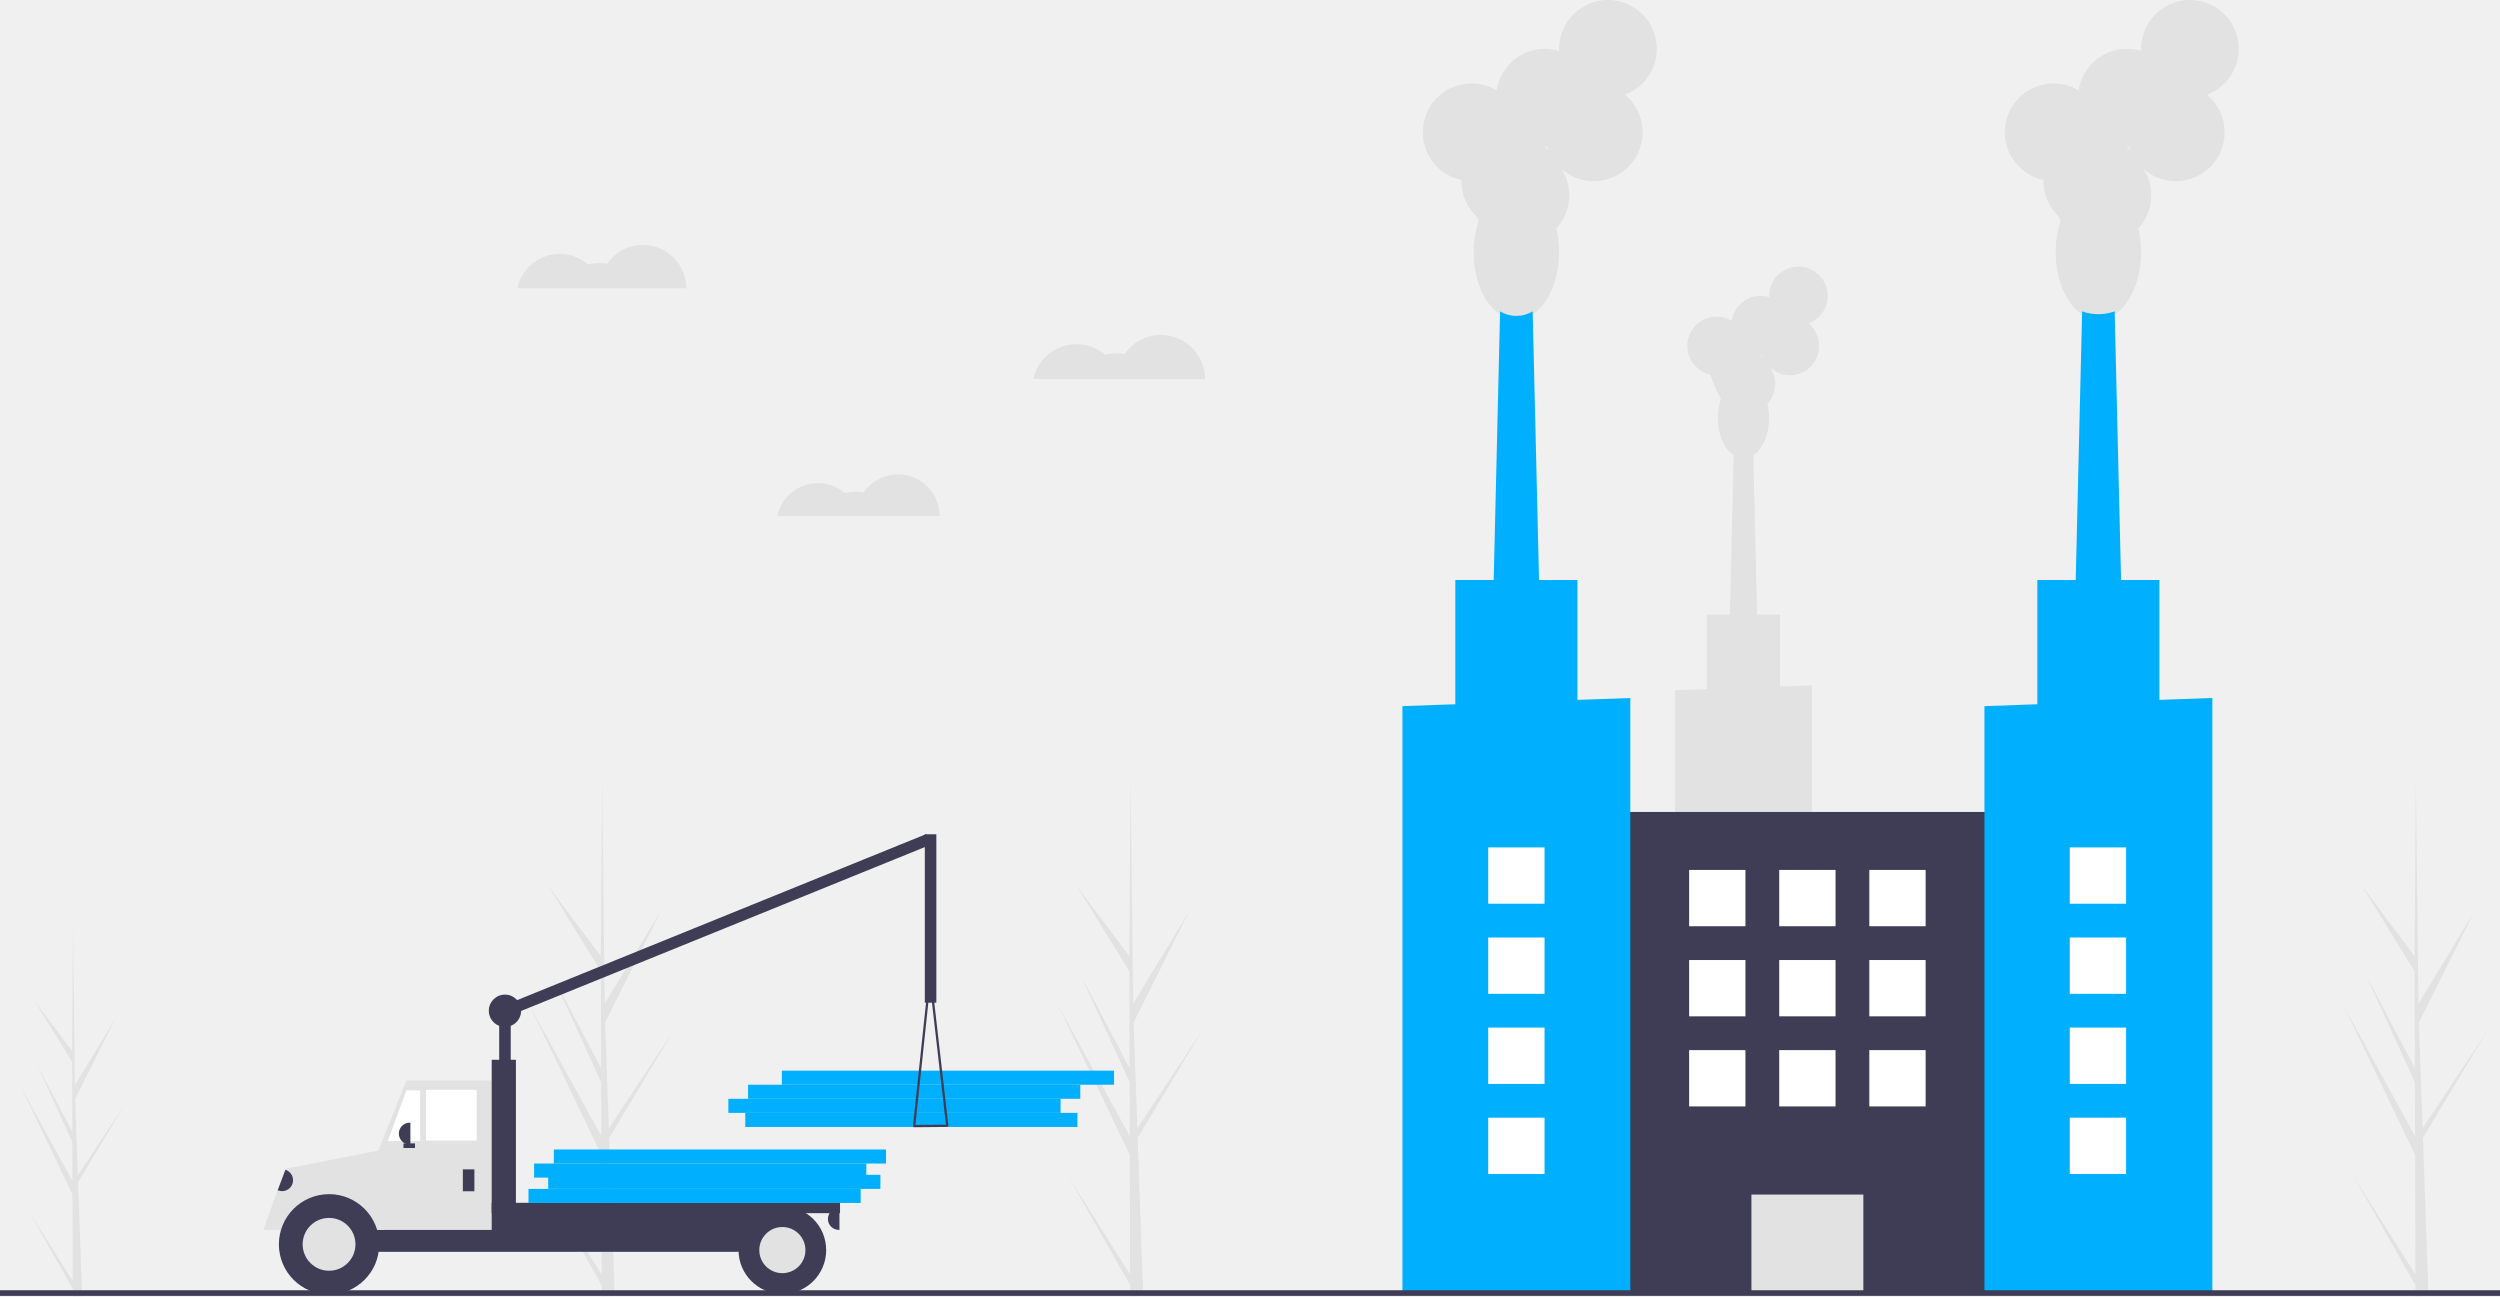
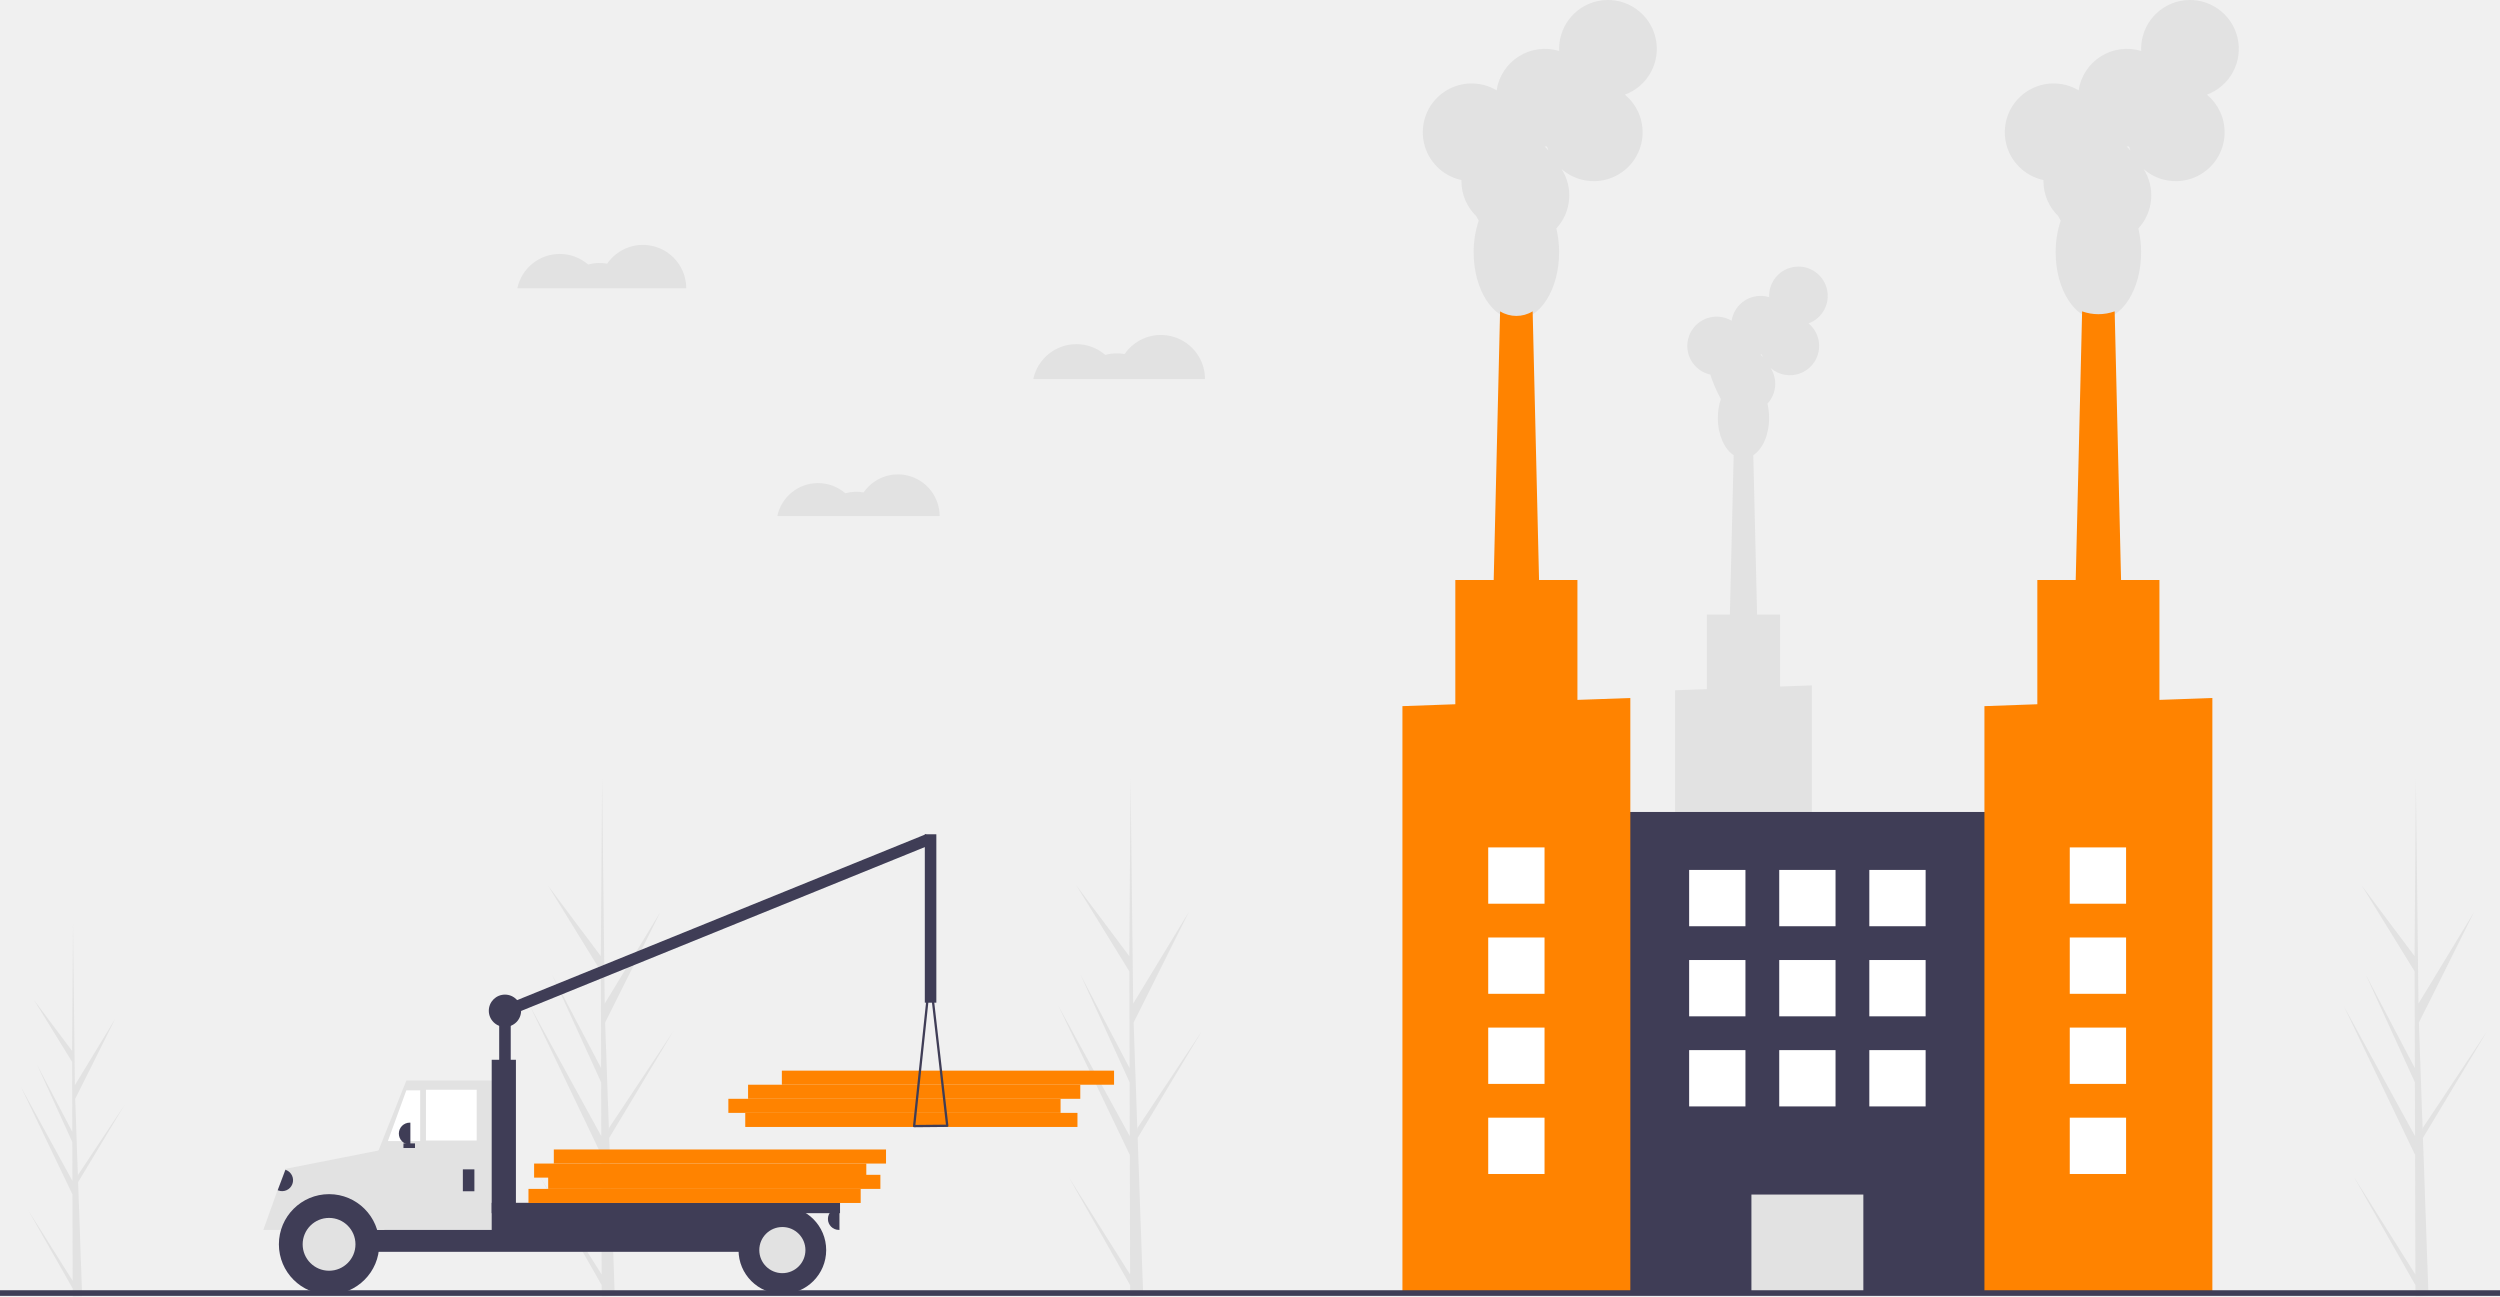
<svg xmlns="http://www.w3.org/2000/svg" id="b6c881ec-80a2-4aeb-a87c-bea63cd39014" data-name="Layer 1" width="888" height="460.526" viewBox="0 0 888 460.526">
  <path d="M369.701,672.443l-21.874-34.714,21.885,38.496.012,3.955q2.341-.027,4.634-.179l-1.784-50.812.023-.393-.04-.075-.17-4.801,22.872-38.046-22.895,34.451-.069,1.017-1.348-38.391,19.662-39.364-19.816,32.618-.922-79.573-.004-.265-.003.261-.449,62.738-18.788-25.102,18.805,30.506.087,34.362-17.433-33.187,17.443,38.239.048,19.107L344.254,577.082l25.343,52.874Z" transform="translate(-156 -219.7372)" fill="#e2e2e2" />
  <path d="M557.413,672.443,535.538,637.729,557.423,676.225l.012,3.955q2.341-.027,4.634-.179L560.285,629.189l.023-.393-.04-.075-.17-4.801L582.97,585.873l-22.895,34.451-.069,1.017-1.348-38.391,19.662-39.364-19.816,32.618-.922-79.573-.004-.265-.003.261-.449,62.738-18.788-25.102,18.805,30.506.087,34.362-17.433-33.187,17.443,38.239.048,19.107-25.323-46.208,25.343,52.874Z" transform="translate(-156 -219.7372)" fill="#e2e2e2" />
  <path d="M181.811,674.676l-15.795-25.067,15.803,27.797.008,2.856q1.69-.02,3.346-.13l-1.288-36.691.017-.284-.029-.054-.123-3.467L200.266,612.164l-16.533,24.877-.049.734-.973-27.722,14.198-28.424-14.309,23.553-.666-57.459-.003-.191-.002.188-.324,45.303-13.567-18.126,13.579,22.028.063,24.813-12.588-23.964,12.595,27.612.035,13.797L163.436,605.816l18.3,38.18Z" transform="translate(-156 -219.7372)" fill="#e2e2e2" />
  <path d="M1013.945,672.443l-21.874-34.714,21.885,38.496.012,3.955q2.341-.027,4.634-.179l-1.784-50.812.023-.393-.04-.075-.17-4.801,22.872-38.046-22.895,34.451-.069,1.017-1.348-38.391,19.662-39.364-19.816,32.618-.922-79.573-.004-.265-.003.261-.449,62.738-18.788-25.102,18.805,30.506.087,34.362-17.433-33.187,17.443,38.239.048,19.107-25.323-46.208,25.343,52.874Z" transform="translate(-156 -219.7372)" fill="#e2e2e2" />
-   <rect x="420.714" y="615.033" width="118" height="5" transform="translate(803.4279 1015.328) rotate(-180)" fill="#00b0ff" />
-   <rect x="414.714" y="610.033" width="118" height="5" transform="translate(791.4279 1005.328) rotate(-180)" fill="#00b0ff" />
-   <rect x="421.714" y="605.033" width="118" height="5" transform="translate(805.4279 995.3279) rotate(-180)" fill="#00b0ff" />
-   <rect x="433.714" y="600.033" width="118" height="5" transform="translate(829.4279 985.3279) rotate(-180)" fill="#00b0ff" />
+   <rect x="420.714" y="615.033" width="118" height="5" transform="translate(803.4279 1015.328) rotate(-180)" fill="#FF8300" />
+   <rect x="414.714" y="610.033" width="118" height="5" transform="translate(791.4279 1005.328) rotate(-180)" fill="#FF8300" />
+   <rect x="421.714" y="605.033" width="118" height="5" transform="translate(805.4279 995.3279) rotate(-180)" fill="#FF8300" />
+   <rect x="433.714" y="600.033" width="118" height="5" transform="translate(829.4279 985.3279) rotate(-180)" fill="#FF8300" />
  <rect x="333.313" y="577.937" width="4.097" height="29.088" transform="translate(514.7229 965.2259) rotate(-180)" fill="#3f3d56" />
  <rect x="407.831" y="466.888" width="4.097" height="163.621" transform="translate(-100.3859 915.1075) rotate(-112.0915)" fill="#3f3d56" />
  <rect x="257.519" y="636.524" width="35.644" height="13.93" transform="translate(394.6817 1067.241) rotate(-180)" fill="#3f3d56" />
  <rect x="260.797" y="648.815" width="175.76" height="15.568" transform="translate(541.3533 1093.461) rotate(-180)" fill="#3f3d56" />
  <polygon points="133.68 436.862 175.879 436.862 175.879 383.806 144.332 383.806 133.68 410.565 133.68 436.862" fill="#e2e2e2" />
  <rect x="307.297" y="606.821" width="18.027" height="18.027" transform="translate(476.6211 1011.931) rotate(-180)" fill="#fff" />
  <polygon points="137.777 405.315 149.249 405.315 149.249 387.289 144.332 387.289 137.777 405.315" fill="#fff" />
  <rect x="320.408" y="635.09" width="4.097" height="7.784" transform="translate(488.912 1058.227) rotate(-180)" fill="#3f3d56" />
  <path d="M297.669,618.497h.205a3.892,3.892,0,0,1,3.892,3.892v0a3.892,3.892,0,0,1-3.892,3.892h-.205a0,0,0,0,1,0,0v-7.784A0,0,0,0,1,297.669,618.497Z" transform="translate(443.4357 1025.042) rotate(180)" fill="#3f3d56" />
  <path d="M450.077,648.815h.205a3.892,3.892,0,0,1,3.892,3.892v0a3.892,3.892,0,0,1-3.892,3.892h-.205a0,0,0,0,1,0,0v-7.784A0,0,0,0,1,450.077,648.815Z" transform="matrix(-1, 0, 0, -1, 748.2503, 1085.677)" fill="#3f3d56" />
  <path d="M273.292,648.756a20.27,20.27,0,0,0-15.756,7.843h-8.007l7.784-21.684,36.258-7.151-1.024,28.835H289.048A20.27,20.27,0,0,0,273.292,648.756Z" transform="translate(-156 -219.7372)" fill="#e2e2e2" />
  <circle cx="116.883" cy="441.983" r="17.822" fill="#3f3d56" />
  <circle cx="116.883" cy="441.983" r="9.38" fill="#e2e2e2" />
  <circle cx="277.894" cy="444.032" r="15.568" fill="#3f3d56" />
  <circle cx="277.894" cy="444.032" r="8.194" fill="#e2e2e2" />
  <rect x="330.65" y="596.169" width="8.604" height="62.069" transform="translate(513.9036 1034.67) rotate(-180)" fill="#3f3d56" />
  <rect x="330.65" y="646.971" width="123.729" height="3.687" transform="translate(629.0284 1077.893) rotate(-180)" fill="#3f3d56" />
  <rect x="299.308" y="625.872" width="4.097" height="1.639" transform="translate(446.7132 1033.645) rotate(-180)" fill="#3f3d56" />
  <path d="M480.394,620.002a.41.41,0,0,1-.104-.318l5.65-53.432a.41.41,0,0,1,.406-.367h.002a.41.41,0,0,1,.407.363L492.866,619.569a.41.41,0,0,1-.403.456l-11.761.111h-.004A.409.409,0,0,1,480.394,620.002Zm5.97-49.966-5.211,49.277L492,619.21Z" transform="translate(-156 -219.7372)" fill="#3f3d56" />
  <path d="M255.88,635.705h.205a3.892,3.892,0,0,1,3.892,3.892v0a3.892,3.892,0,0,1-3.892,3.892h-.205a0,0,0,0,1,0,0v-7.784A0,0,0,0,1,255.88,635.705Z" transform="translate(86.94131 -269.6233) rotate(20.71738)" fill="#3f3d56" />
  <rect x="484.491" y="516.073" width="4.097" height="59.816" transform="translate(817.0794 872.2247) rotate(-180)" fill="#3f3d56" />
  <circle cx="179.361" cy="359.02" r="5.736" fill="#3f3d56" />
-   <rect x="343.714" y="642.033" width="118" height="5" transform="translate(649.4279 1069.328) rotate(-180)" fill="#00b0ff" />
-   <rect x="350.714" y="637.033" width="118" height="5" transform="translate(663.4279 1059.328) rotate(-180)" fill="#00b0ff" />
-   <rect x="345.714" y="633.033" width="118" height="5" transform="translate(653.4279 1051.328) rotate(-180)" fill="#00b0ff" />
-   <rect x="352.714" y="628.033" width="118" height="5" transform="translate(667.4279 1041.328) rotate(-180)" fill="#00b0ff" />
+   <rect x="343.714" y="642.033" width="118" height="5" transform="translate(649.4279 1069.328) rotate(-180)" fill="#FF8300" />
+   <rect x="350.714" y="637.033" width="118" height="5" transform="translate(663.4279 1059.328) rotate(-180)" fill="#FF8300" />
+   <rect x="345.714" y="633.033" width="118" height="5" transform="translate(653.4279 1051.328) rotate(-180)" fill="#FF8300" />
+   <rect x="352.714" y="628.033" width="118" height="5" transform="translate(667.4279 1041.328) rotate(-180)" fill="#FF8300" />
  <path d="M538.337,341.979a15.596,15.596,0,0,1,10.237,3.814,15.606,15.606,0,0,1,6.887-.303,15.66,15.66,0,0,1,28.555,8.887H523.019A15.665,15.665,0,0,1,538.337,341.979Z" transform="translate(-156 -219.7372)" fill="#e2e2e2" />
  <path d="M446.572,391.327a14.744,14.744,0,0,1,9.678,3.606,14.755,14.755,0,0,1,6.511-.286,14.805,14.805,0,0,1,26.996,8.402H432.09A14.81,14.81,0,0,1,446.572,391.327Z" transform="translate(-156 -219.7372)" fill="#e2e2e2" />
  <path d="M354.824,309.935a15.341,15.341,0,0,1,10.069,3.752,15.351,15.351,0,0,1,6.775-.298,15.404,15.404,0,0,1,28.088,8.742h-60A15.409,15.409,0,0,1,354.824,309.935Z" transform="translate(-156 -219.7372)" fill="#e2e2e2" />
  <path d="M750.999,464.923V589.828H799.573V463.188l-11.276.403V438.033h-8.179l-1.348-56.604c3.3-2.151,5.623-7.258,5.623-13.222a21.669,21.669,0,0,0-.594-5.084,10.4,10.4,0,0,0,1.12-12.668,10.407,10.407,0,1,0,13.487-15.851,10.41,10.41,0,1,0-14.014-9.767c0,.152.005.304.011.454a10.415,10.415,0,0,0-13.338,8.383,10.409,10.409,0,1,0-7.485,19.127c-.002.076-.006.151-.006.227a50.599,50.599,0,0,0,3.676,8.435,21.026,21.026,0,0,0-1.074,6.745c0,5.964,2.322,11.072,5.623,13.222l-1.348,56.604h-8.178V464.52Zm30.332-119.268.027.001c.15,0,.299-.005.448-.011q.141.461.322.904A10.453,10.453,0,0,0,781.331,345.654Z" transform="translate(-156 -219.7372)" fill="#e2e2e2" />
  <rect x="724.254" y="508.148" width="147.458" height="170.589" transform="translate(1439.966 967.1482) rotate(-180)" fill="#3f3d56" />
  <rect x="778.105" y="644.041" width="39.756" height="34.696" transform="translate(1439.966 1103.041) rotate(-180)" fill="#e2e2e2" />
  <path d="M675.111,283.692c-.003.126-.01.251-.01.377a17.293,17.293,0,0,0,5.26,12.437,17.329,17.329,0,0,0,.867,1.62,35.029,35.029,0,0,0-1.79,11.241c0,13.174,6.796,23.854,15.18,23.854s15.18-10.68,15.18-23.854a36.105,36.105,0,0,0-.989-8.473,17.334,17.334,0,0,0,1.867-21.113,17.346,17.346,0,1,0,22.479-26.419,17.35,17.35,0,1,0-23.356-16.278c0,.254.008.506.019.757a17.359,17.359,0,0,0-22.23,13.971,17.348,17.348,0,1,0-12.476,31.879Zm29.627-11.911c.25,0,.499-.008.746-.019q.233.769.536,1.506a17.387,17.387,0,0,0-1.327-1.488Z" transform="translate(-156 -219.7372)" fill="#e2e2e2" />
-   <path d="M685.941,451.767h17.35l-.62-26.02v-.01l-2.271-95.41a11.095,11.095,0,0,1-11.57,0l-2.27,95.41v.01Z" transform="translate(-156 -219.7372)" fill="#00b0ff" />
-   <polygon points="498.141 250.82 498.141 459 579.092 459 579.092 247.93 560.301 248.6 560.301 206.01 516.931 206.01 516.931 250.15 498.141 250.82" fill="#00b0ff" />
+   <path d="M685.941,451.767h17.35l-.62-26.02v-.01l-2.271-95.41a11.095,11.095,0,0,1-11.57,0l-2.27,95.41v.01Z" transform="translate(-156 -219.7372)" fill="#FF8300" />
+   <polygon points="498.141 250.82 498.141 459 579.092 459 579.092 247.93 560.301 248.6 560.301 206.01 516.931 206.01 516.931 250.15 498.141 250.82" fill="#FF8300" />
  <path d="M881.841,283.692c-.003.126-.01.251-.01.377a17.293,17.293,0,0,0,5.26,12.437,17.329,17.329,0,0,0,.867,1.62,35.029,35.029,0,0,0-1.79,11.241c0,13.174,6.796,23.854,15.18,23.854s15.18-10.68,15.18-23.854a36.106,36.106,0,0,0-.989-8.473,17.334,17.334,0,0,0,1.867-21.113,17.346,17.346,0,1,0,22.479-26.419,17.35,17.35,0,1,0-23.356-16.278c0,.254.008.506.019.757a17.359,17.359,0,0,0-22.23,13.971,17.348,17.348,0,1,0-12.476,31.879ZM911.468,271.781c.25,0,.499-.008.746-.019q.233.769.536,1.506a17.385,17.385,0,0,0-1.327-1.488Z" transform="translate(-156 -219.7372)" fill="#e2e2e2" />
-   <path d="M892.674,451.767h17.348L907.131,330.331a17.101,17.101,0,0,1-11.565,0Z" transform="translate(-156 -219.7372)" fill="#00b0ff" />
-   <polygon points="704.871 250.82 704.871 459 785.831 459 785.831 247.93 779.181 248.17 767.031 248.6 767.031 206.01 723.661 206.01 723.661 250.15 704.871 250.82" fill="#00b0ff" />
+   <path d="M892.674,451.767h17.348L907.131,330.331a17.101,17.101,0,0,1-11.565,0Z" transform="translate(-156 -219.7372)" fill="#FF8300" />
+   <polygon points="704.871 250.82 704.871 459 785.831 459 785.831 247.93 779.181 248.17 767.031 248.6 767.031 206.01 723.661 206.01 723.661 250.15 704.871 250.82" fill="#FF8300" />
  <rect x="819.983" y="528.737" width="20" height="20" transform="translate(1503.966 857.7372) rotate(-180)" fill="#fff" />
  <rect x="787.983" y="528.737" width="20" height="20" transform="translate(1439.966 857.7372) rotate(-180)" fill="#fff" />
  <rect x="755.983" y="528.737" width="20" height="20" transform="translate(1375.966 857.7372) rotate(-180)" fill="#fff" />
  <rect x="819.983" y="560.737" width="20" height="20" transform="translate(1503.966 921.7372) rotate(-180)" fill="#fff" />
  <rect x="787.983" y="560.737" width="20" height="20" transform="translate(1439.966 921.7372) rotate(-180)" fill="#fff" />
  <rect x="755.983" y="560.737" width="20" height="20" transform="translate(1375.966 921.7372) rotate(-180)" fill="#fff" />
  <rect x="819.983" y="592.737" width="20" height="20" transform="translate(1503.966 985.7372) rotate(-180)" fill="#fff" />
  <rect x="787.983" y="592.737" width="20" height="20" transform="translate(1439.966 985.7372) rotate(-180)" fill="#fff" />
  <rect x="755.983" y="592.737" width="20" height="20" transform="translate(1375.966 985.7372) rotate(-180)" fill="#fff" />
  <rect x="684.618" y="520.737" width="20" height="20" transform="translate(1233.235 841.7372) rotate(-180)" fill="#fff" />
  <rect x="684.618" y="552.737" width="20" height="20" transform="translate(1233.235 905.7372) rotate(-180)" fill="#fff" />
  <rect x="684.618" y="584.737" width="20" height="20" transform="translate(1233.235 969.7372) rotate(-180)" fill="#fff" />
  <rect x="684.618" y="616.737" width="20" height="20" transform="translate(1233.235 1033.737) rotate(-180)" fill="#fff" />
  <rect x="891.181" y="520.737" width="20" height="20" transform="translate(1646.363 841.7372) rotate(-180)" fill="#fff" />
  <rect x="891.181" y="552.737" width="20" height="20" transform="translate(1646.363 905.7372) rotate(-180)" fill="#fff" />
  <rect x="891.181" y="584.737" width="20" height="20" transform="translate(1646.363 969.7372) rotate(-180)" fill="#fff" />
  <rect x="891.181" y="616.737" width="20" height="20" transform="translate(1646.363 1033.737) rotate(-180)" fill="#fff" />
  <rect y="458.295" width="888" height="2" fill="#3f3d56" />
</svg>
